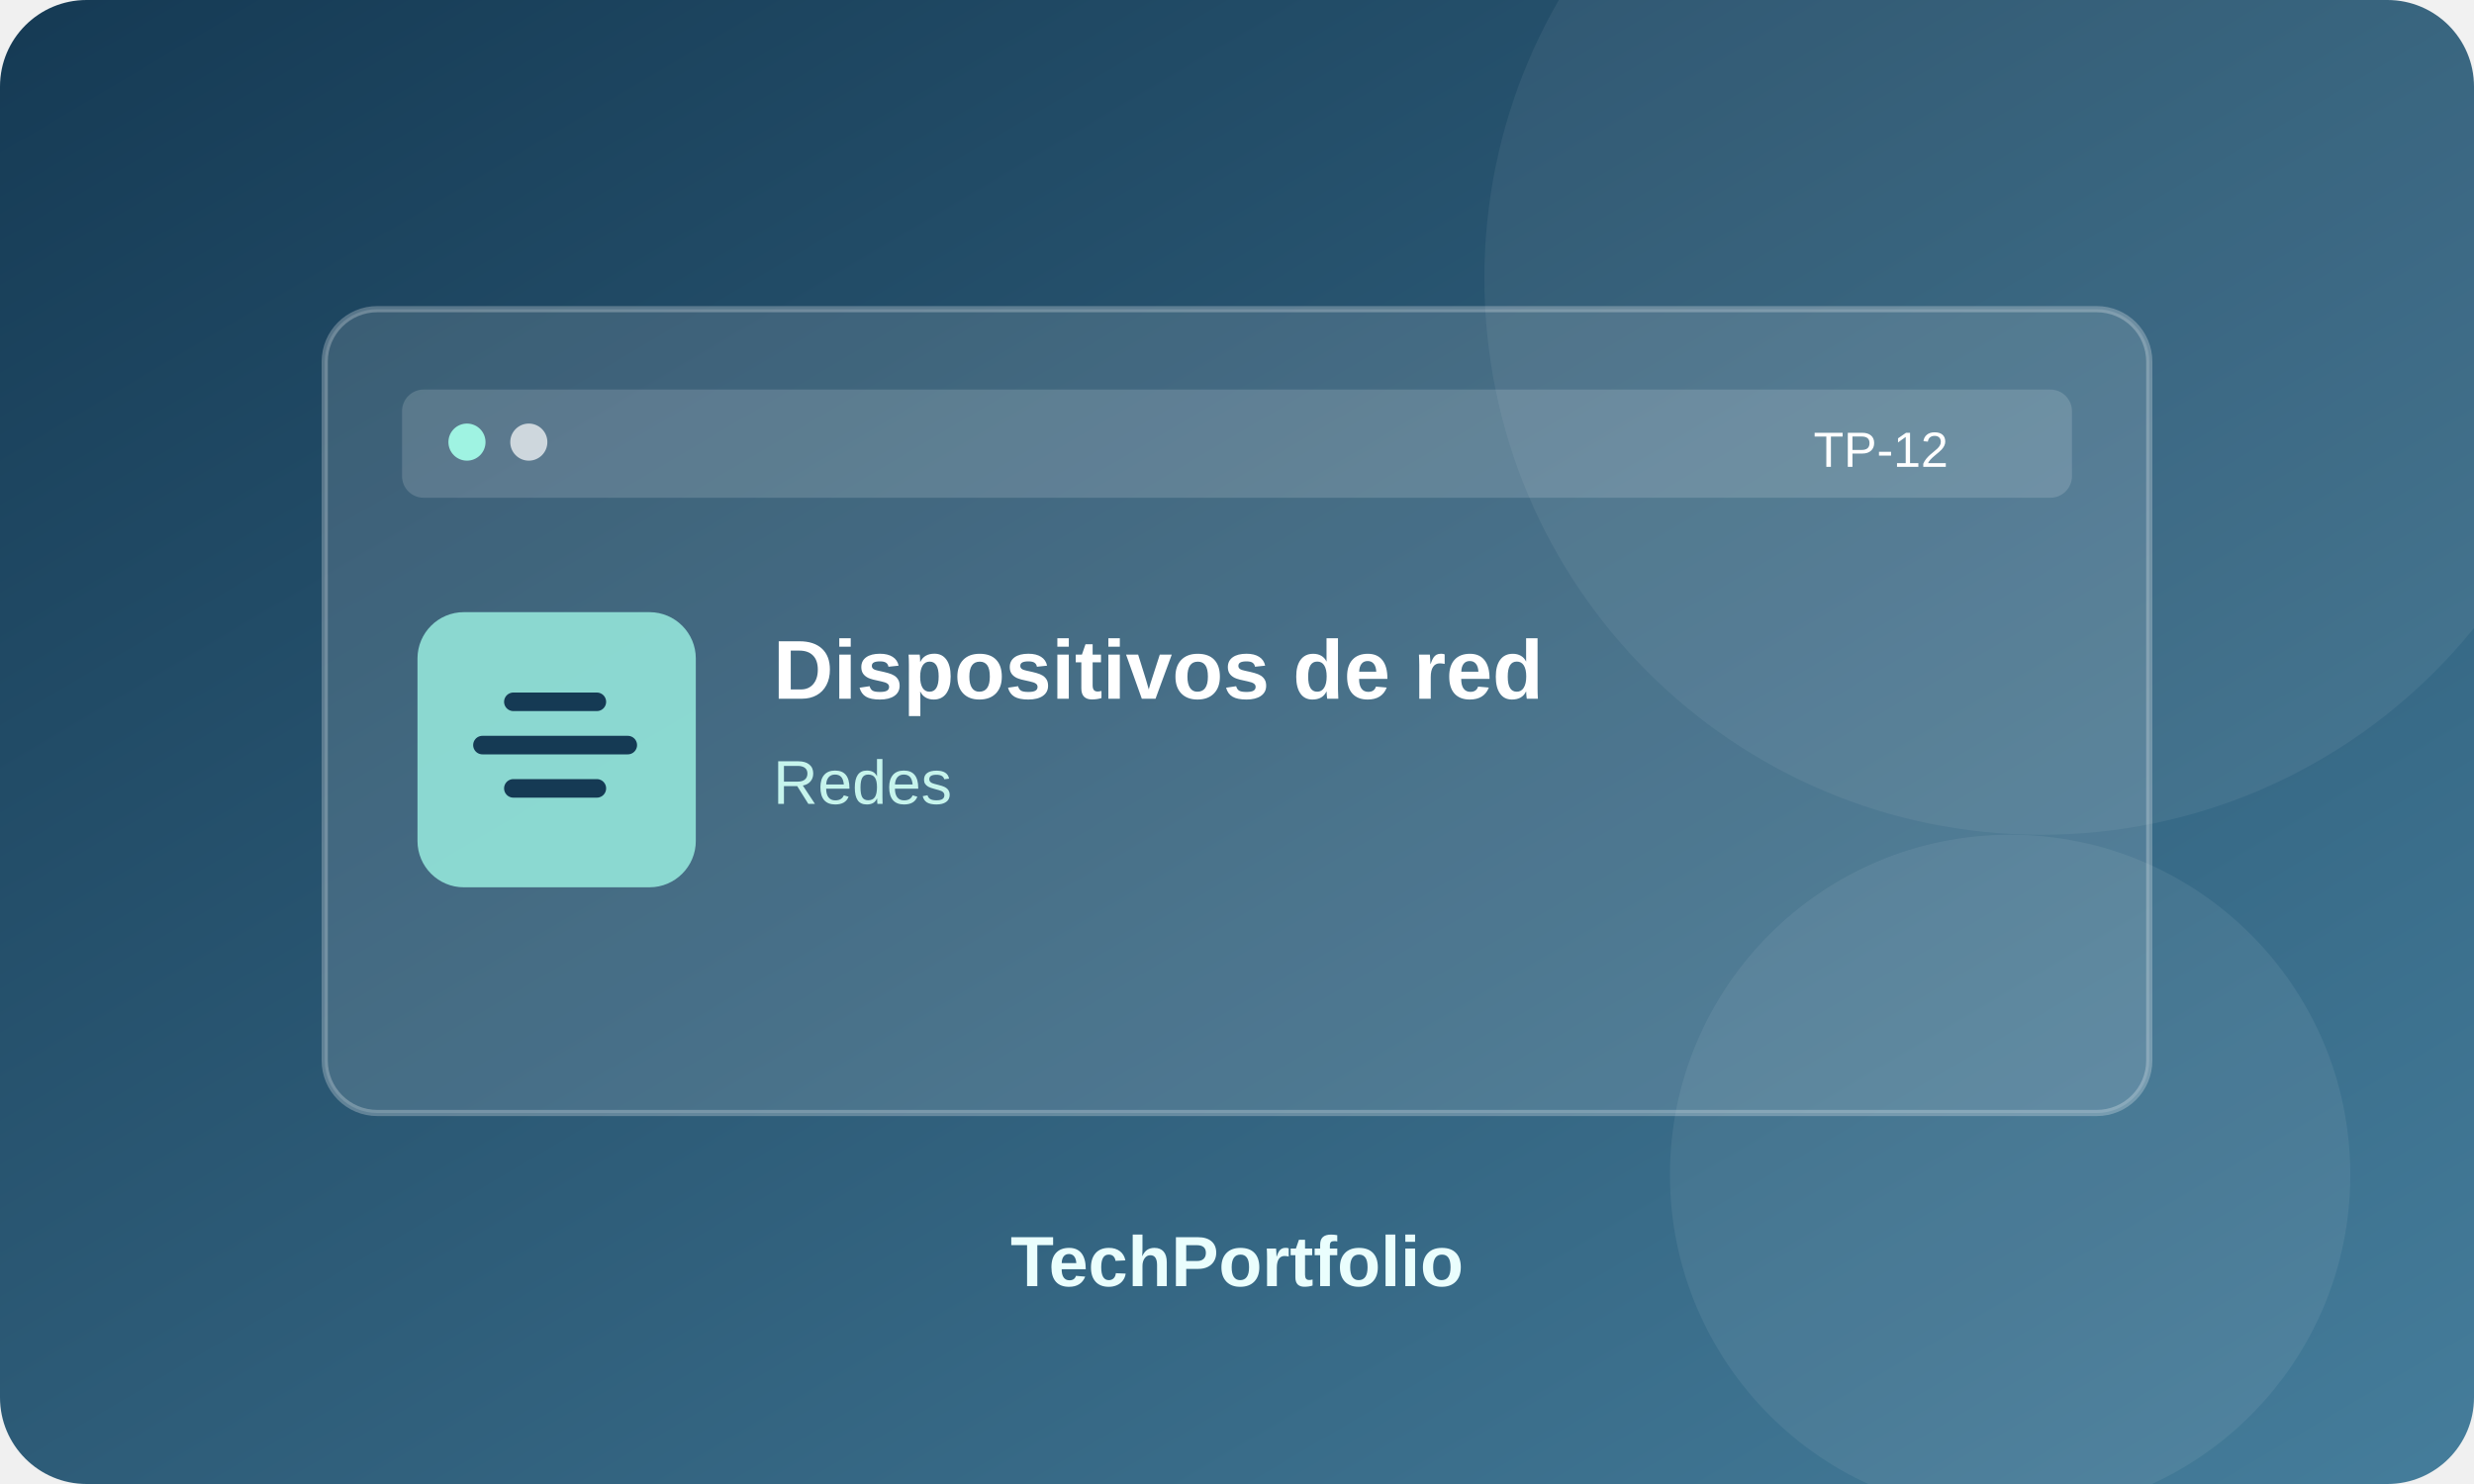
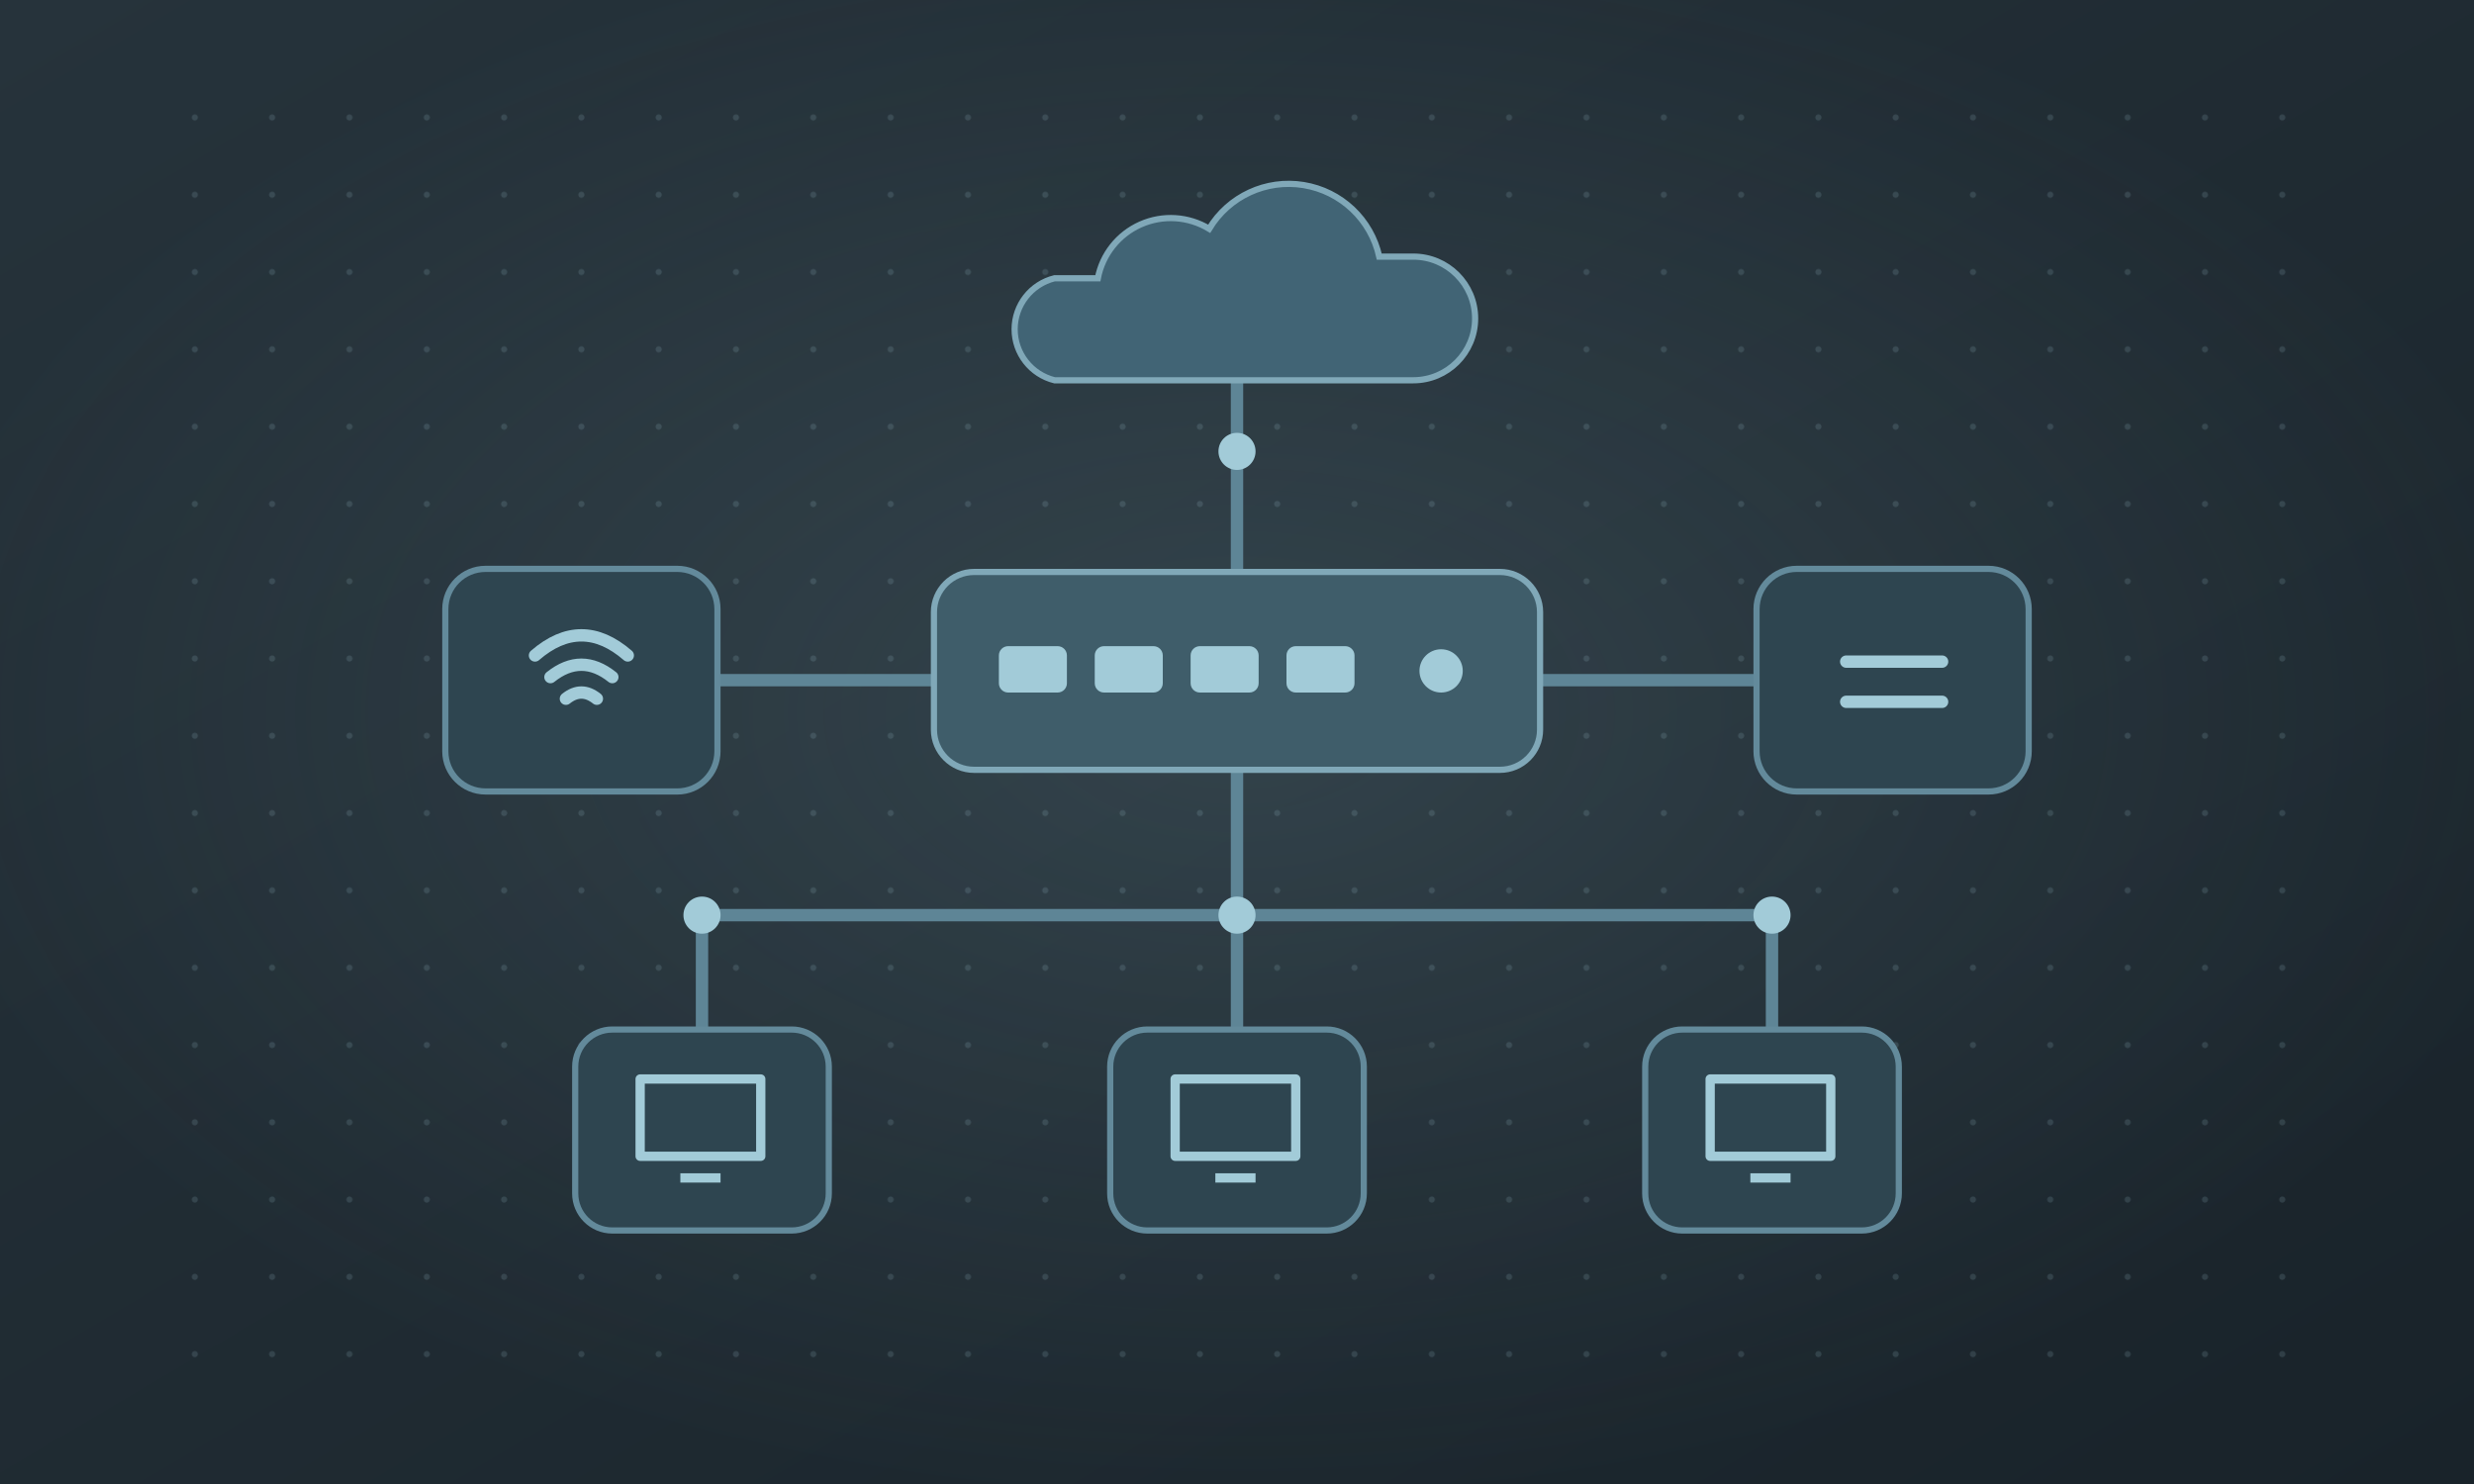
<svg xmlns="http://www.w3.org/2000/svg" viewBox="0 0 800 480">
  <defs>
-     <linearGradient id="g" x2="1" y2="1">
-       <stop stop-color="#153a54" />
-       <stop offset="1" stop-color="#457d9b" />
+     <linearGradient id="fondo" x2="100%" y2="100%">
+       <stop stop-color="#26333b" />
+       <stop offset="1" stop-color="#19232a" />
    </linearGradient>
+     <radialGradient id="luz" cx="50%" cy="48%" r="54%">
+       <stop stop-color="#a2cbd8" stop-opacity=".15" />
+       <stop offset="1" stop-color="#a2cbd8" stop-opacity="0" />
+     </radialGradient>
+     <pattern id="puntos" width="25" height="25" patternUnits="userSpaceOnUse">
+       <circle cx="13" cy="13" r="1" fill="#a2cbd8" fill-opacity=".16" />
+     </pattern>
  </defs>
-   <rect width="800" height="480" rx="28" fill="url(#g)" />
-   <circle cx="660" cy="90" r="180" fill="#fff" opacity=".06" />
-   <circle cx="650" cy="380" r="110" fill="#fff" opacity=".07" />
-   <rect x="105" y="100" width="590" height="260" rx="17" fill="#fff" fill-opacity=".13" stroke="#fff" stroke-opacity=".26" stroke-width="2" />
-   <rect x="130" y="126" width="540" height="35" rx="7" fill="#fff" fill-opacity=".15" />
-   <circle cx="151" cy="143" r="6" fill="#9ff3e2" />
-   <circle cx="171" cy="143" r="6" fill="#fff" opacity=".7" />
-   <text x="630" y="151" fill="#fff" font-family="Arial,sans-serif" font-size="16" text-anchor="end">TP-12</text>
-   <rect x="135" y="198" width="90" height="89" rx="15" fill="#92e3d8" opacity=".91" />
-   <path d="M156 241h47m-37-14h27m-27 28h27" fill="none" stroke="#153a54" stroke-width="6" stroke-linecap="round" />
-   <text x="250" y="226" fill="#fff" font-family="Arial,sans-serif" font-weight="bold" font-size="27">Dispositivos de red</text>
-   <text x="250" y="260" fill="#c6f4ec" font-family="Arial,sans-serif" font-size="20">Redes</text>
-   <text x="400" y="416" fill="#eafefd" font-family="Arial,sans-serif" font-size="23" font-weight="bold" text-anchor="middle">TechPortfolio</text>
+   <rect width="800" height="480" fill="url(#fondo)" />
+   <rect width="800" height="480" fill="url(#luz)" />
+   <rect x="40" y="35" width="720" height="410" rx="28" fill="url(#puntos)" />
+   <g fill="none" stroke="#5e8596" stroke-width="4" stroke-linecap="round" stroke-linejoin="round">
+     <path d="M400 123v62" />
+     <path d="M400 249v47H227v38m173-38h173v38m-173-38v38" />
+     <path d="M302 220h-71m267 0h71" />
+   </g>
+   <g fill="#a2cbd8">
+     <circle cx="400" cy="146" r="6" />
+     <circle cx="400" cy="296" r="6" />
+     <circle cx="227" cy="296" r="6" />
+     <circle cx="573" cy="296" r="6" />
+   </g>
+   <path d="M341 123h116a20 20 0 0 0 0-40h-11a30 30 0 0 0-55-9 24 24 0 0 0-36 16h-14a17 17 0 0 0 0 33z" fill="#416475" stroke="#80a8b8" stroke-width="2" />
+   <rect x="302" y="185" width="196" height="64" rx="13" fill="#3f5d6a" stroke="#80a8b8" stroke-width="2" />
+   <g fill="#a2cbd8">
+     <rect x="323" y="209" width="22" height="15" rx="3" />
+     <rect x="354" y="209" width="22" height="15" rx="3" />
+     <rect x="385" y="209" width="22" height="15" rx="3" />
+     <rect x="416" y="209" width="22" height="15" rx="3" />
+     <circle cx="466" cy="217" r="7" />
+   </g>
+   <g fill="#2e4550" stroke="#638a9b" stroke-width="2">
+     <rect x="144" y="184" width="88" height="72" rx="13" />
+     <rect x="568" y="184" width="88" height="72" rx="13" />
+     <rect x="186" y="333" width="82" height="65" rx="12" />
+     <rect x="359" y="333" width="82" height="65" rx="12" />
+     <rect x="532" y="333" width="82" height="65" rx="12" />
+   </g>
+   <path d="M173 212q15-13 30 0m-25 7q10-8 20 0m-15 7q5-4 10 0m404-12h31m-31 13h31" fill="none" stroke="#a2cbd8" stroke-width="4" stroke-linecap="round" />
+   <g fill="none" stroke="#a2cbd8" stroke-width="3" stroke-linejoin="round">
+     <path d="M207 349h39v25h-39zM380 349h39v25h-39zM553 349h39v25h-39z" />
+     <path d="M220 381h13m160 0h13m160 0h13" />
+   </g>
</svg>
